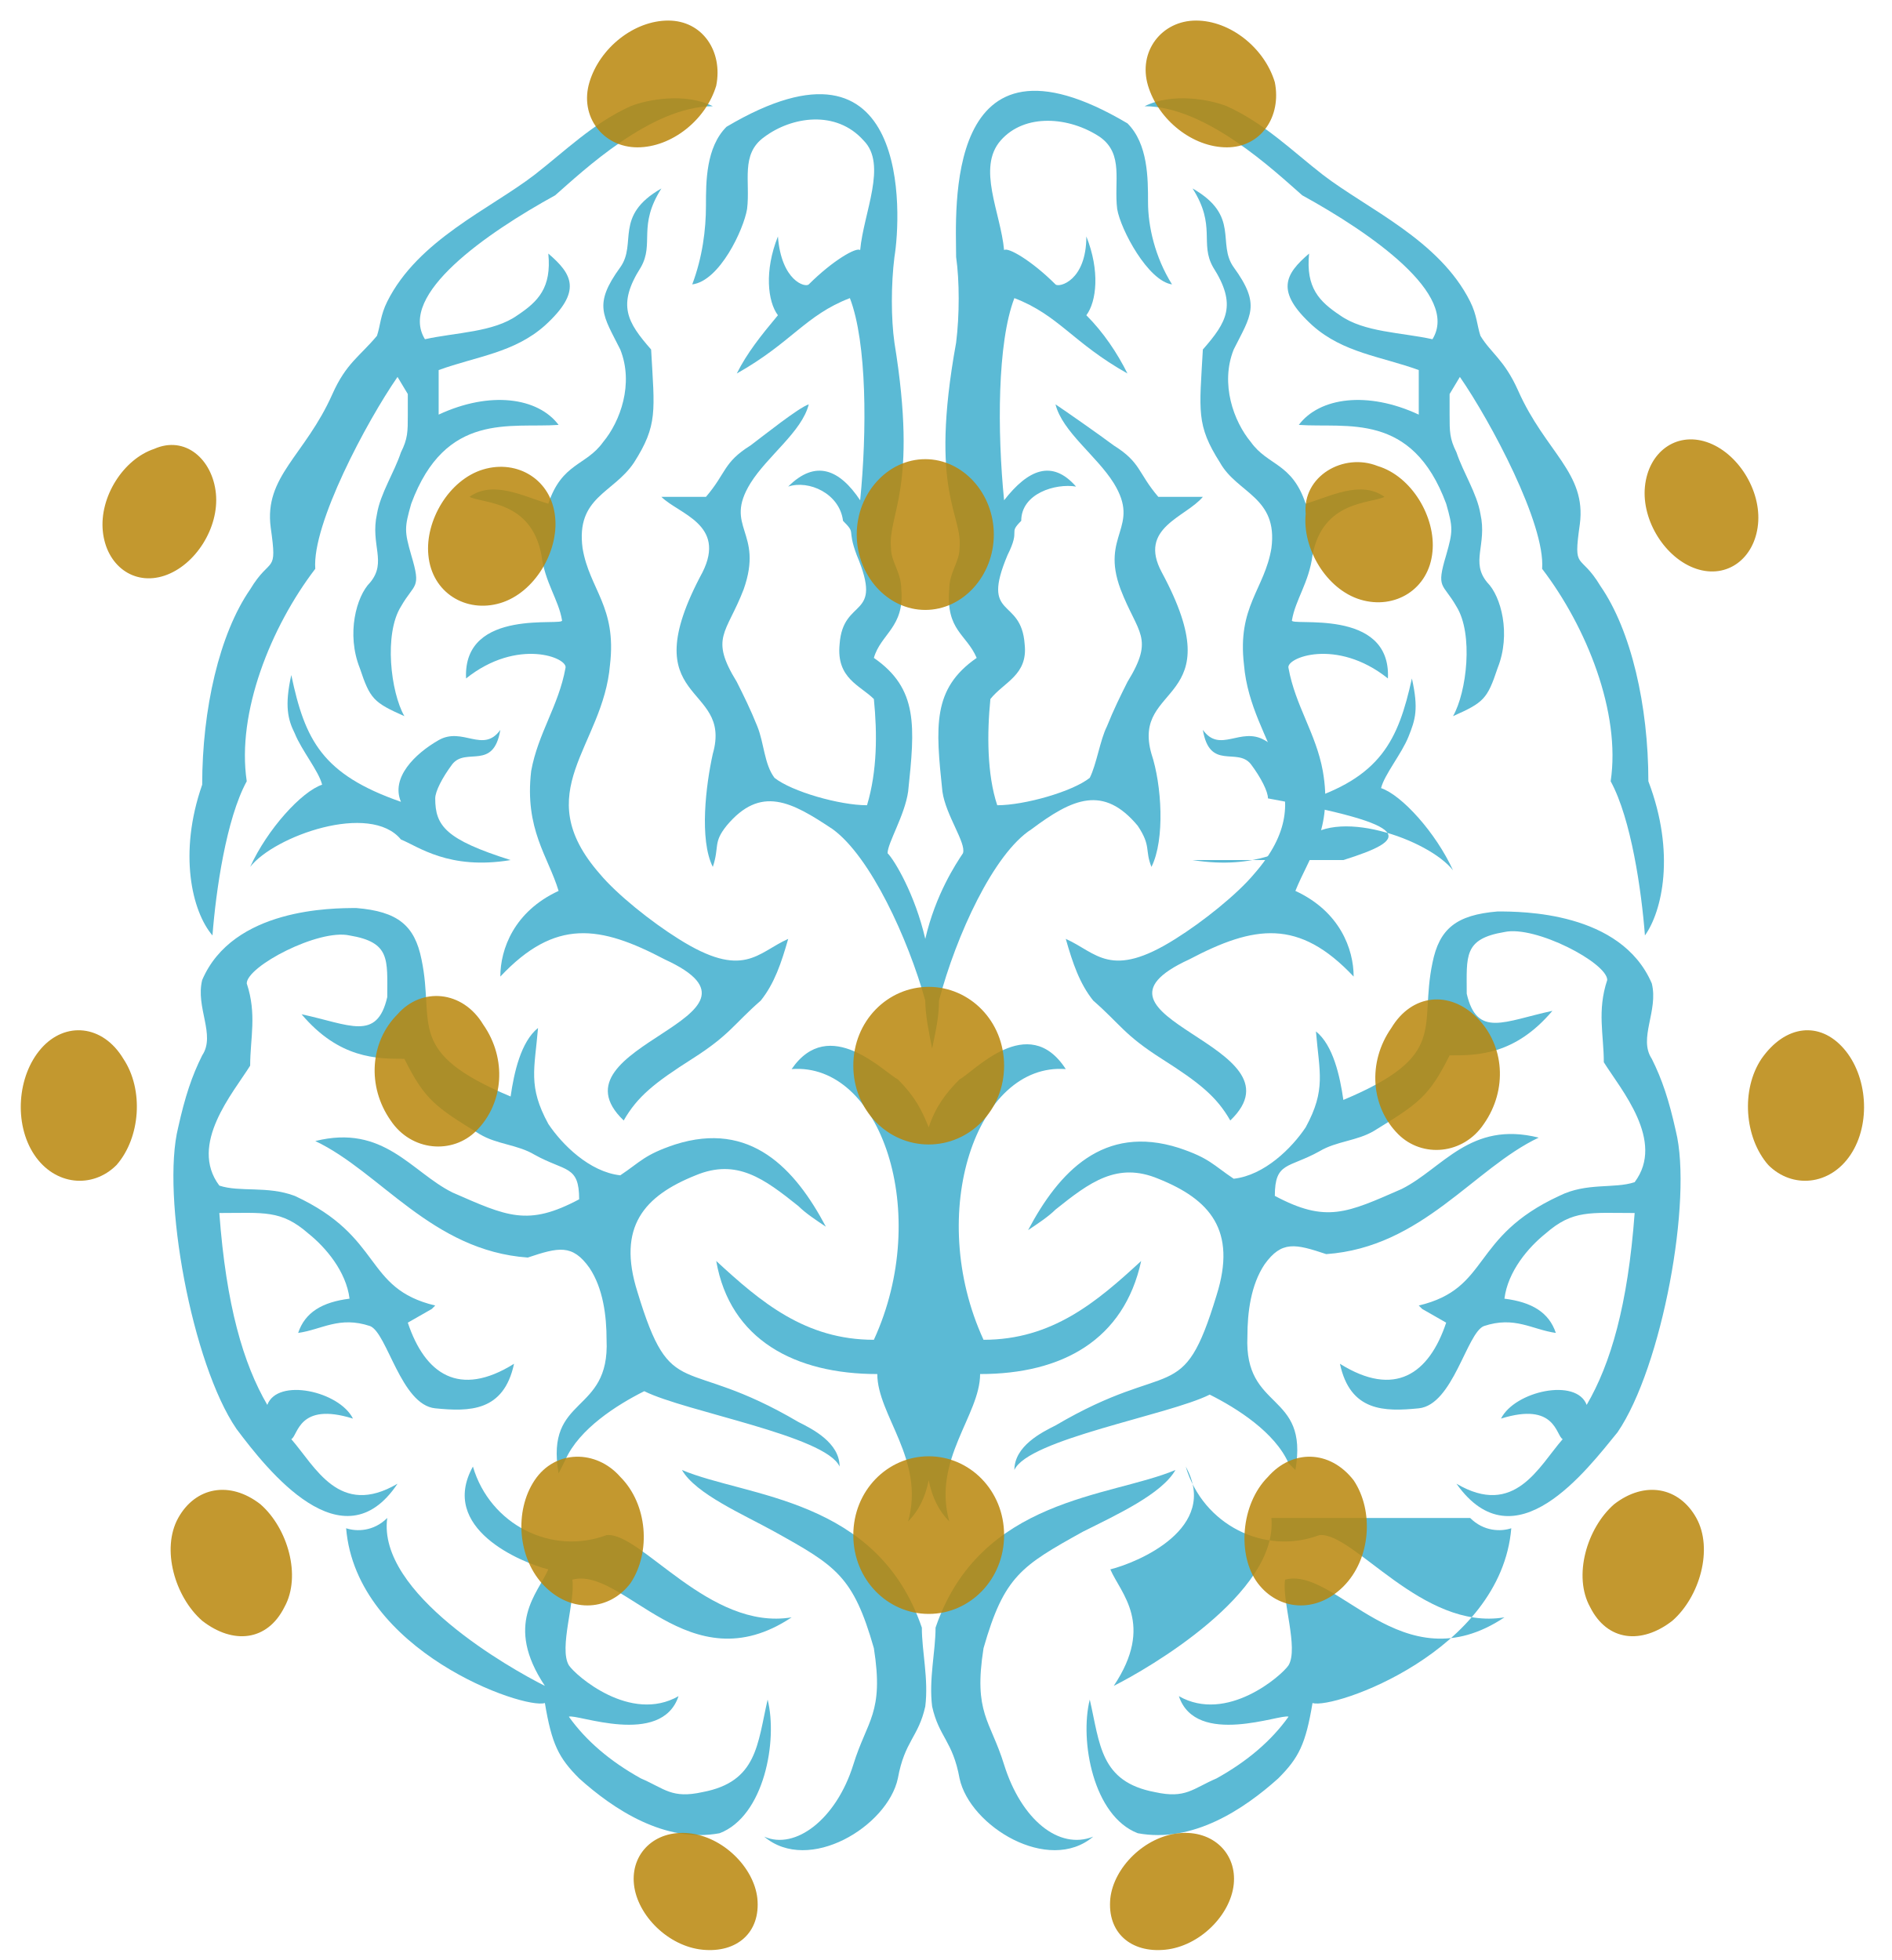
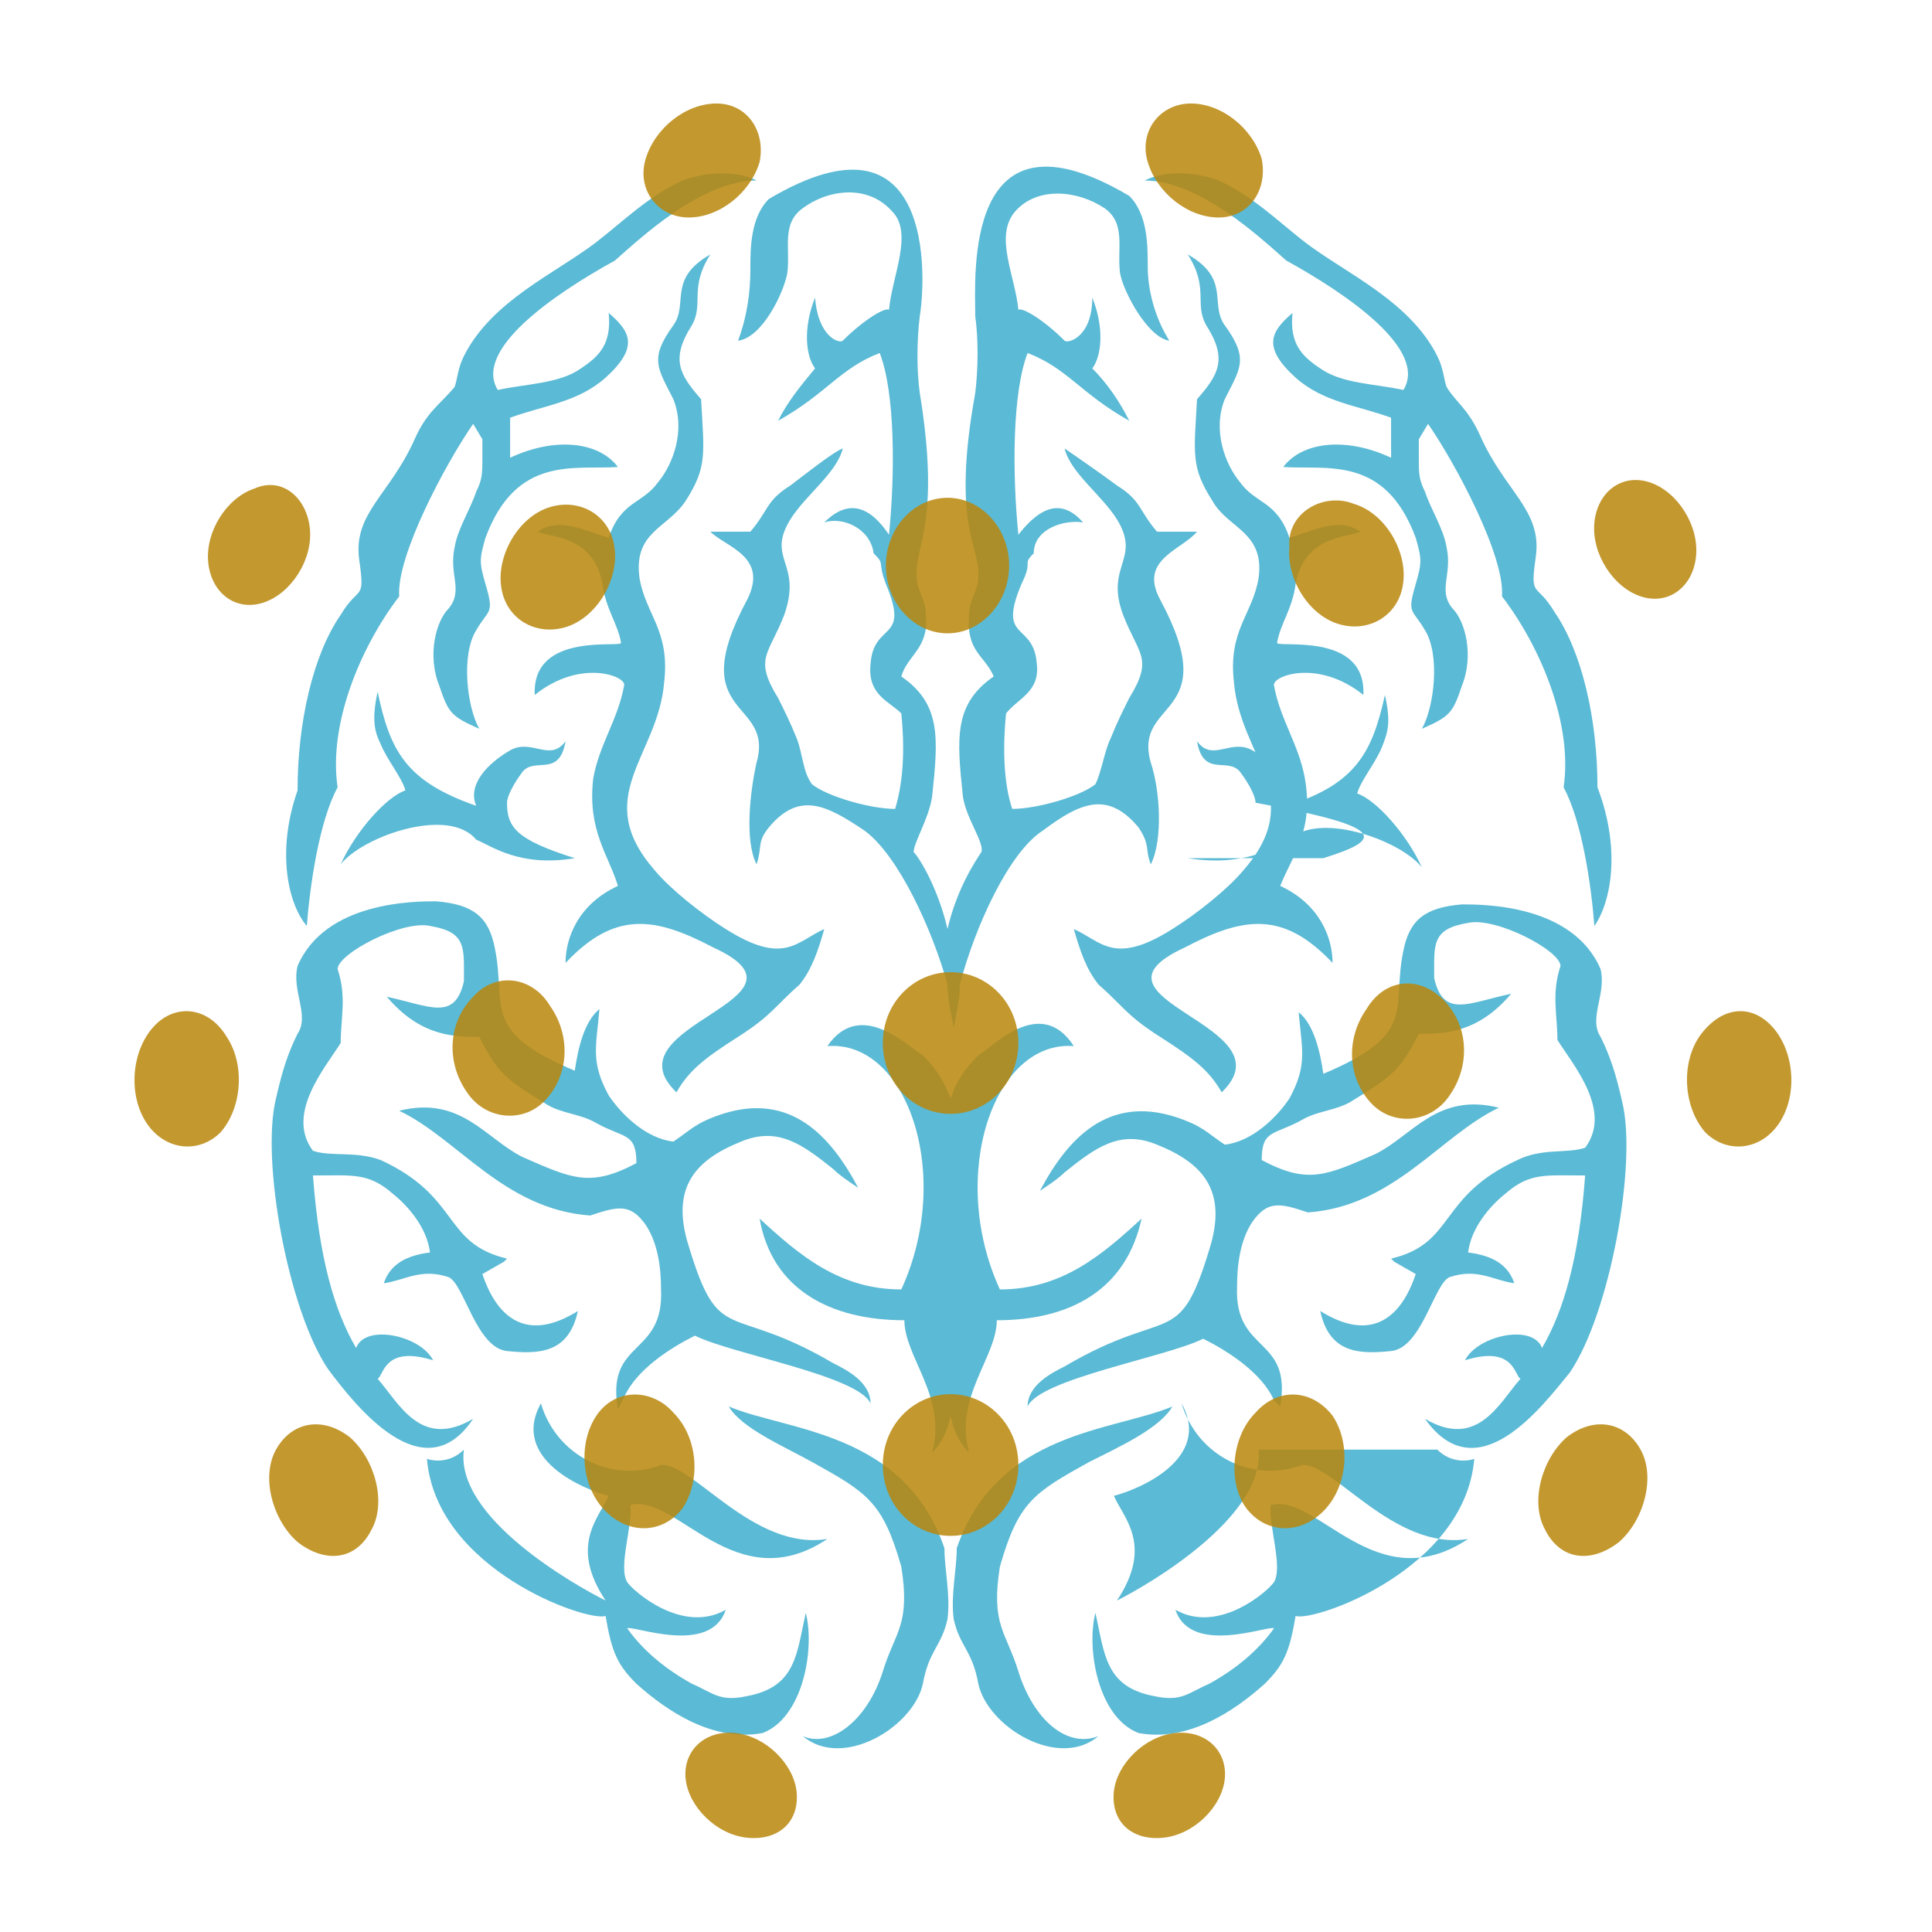
- <svg xmlns="http://www.w3.org/2000/svg" viewBox="-0.6 -0.6 55.2 57.2" aria-label="NEMAR" role="img">
+ <svg xmlns="http://www.w3.org/2000/svg" viewBox="-4.36 -3.36 62.72 62.72" aria-label="NEMAR" role="img">
  <g fill="#5bbad5">
    <path d="M32.3 3c.6.6.6 1.6.6 2.3 0 .7.2 1.6.7 2.4-.7-.1-1.5-1.6-1.6-2.2-.1-.8.2-1.6-.5-2.1-.9-.6-2.2-.7-2.9.1-.7.8 0 2.1.1 3.2.1-.1.8.3 1.5 1 .1.1.9-.1.9-1.4.4 1 .3 1.9 0 2.3.5.5.9 1.1 1.2 1.7-1.6-.9-2-1.7-3.3-2.2-.5 1.3-.5 3.9-.3 5.9.7-.9 1.4-1.2 2.1-.4-.6-.1-1.6.2-1.6 1-.4.4 0 .2-.4 1-.8 1.9.4 1.2.5 2.6.1.9-.6 1.1-1 1.6-.1 1-.1 2.2.2 3.1.8 0 2.2-.4 2.7-.8.2-.4.3-1.1.5-1.5.2-.5.4-.9.6-1.3.8-1.3.3-1.4-.2-2.7-.6-1.6.6-1.8-.2-3.1-.5-.8-1.5-1.5-1.7-2.3.3.2 1.3.9 1.7 1.2.8.5.7.8 1.3 1.5h1.3c-.5.6-1.9.9-1.2 2.2 2.1 3.9-.9 3.2-.3 5.3.3.9.4 2.5 0 3.3-.2-.5 0-.6-.4-1.2-1-1.2-1.9-.8-3.1.1-1.1.7-2.2 3.1-2.7 5 0 .5-.1.9-.2 1.4v.2-.1.1-.2c-.1-.5-.2-1-.2-1.4-.5-1.8-1.6-4.2-2.7-5-1.2-.8-2.1-1.3-3.1-.1-.4.5-.2.6-.4 1.2-.4-.8-.2-2.4 0-3.3.6-2.1-2.4-1.4-.3-5.3.7-1.4-.7-1.7-1.2-2.2H20c.6-.7.5-1 1.3-1.5.4-.3 1.4-1.1 1.7-1.2-.2.8-1.2 1.5-1.7 2.3-.8 1.3.4 1.4-.2 3.1-.5 1.3-1 1.4-.2 2.7.2.4.4.8.6 1.3.2.5.2 1.1.5 1.5.5.4 1.9.8 2.7.8.3-1 .3-2.1.2-3.1-.4-.4-1.1-.6-1-1.6.1-1.4 1.3-.7.5-2.6-.3-.8 0-.6-.4-1-.1-.8-1-1.2-1.6-1 .8-.8 1.5-.5 2.1.4.2-2 .2-4.6-.3-5.9-1.3.5-1.7 1.3-3.3 2.2.3-.6.7-1.1 1.2-1.7-.3-.4-.4-1.3 0-2.3.1 1.3.8 1.5.9 1.4.7-.7 1.4-1.1 1.5-1 .1-1.1.8-2.5.1-3.2-.8-.9-2.1-.7-2.9-.1-.7.5-.4 1.3-.5 2.1-.1.6-.8 2.1-1.6 2.2.3-.8.4-1.6.4-2.3 0-.7 0-1.7.6-2.3 5.4-3.2 5.1 2.6 4.9 3.8-.1.8-.1 1.8 0 2.5.7 4.3-.2 5-.1 6 0 .4.3.7.3 1.2.1 1.1-.6 1.3-.8 2 1.3.9 1.2 2 1 3.9-.1.7-.6 1.5-.6 1.8.2.2.8 1.2 1.1 2.5.3-1.3.9-2.2 1.1-2.5.1-.3-.5-1.1-.6-1.8-.2-1.9-.3-3 1-3.9-.3-.7-.9-.8-.8-2 0-.5.3-.8.3-1.2.1-1-.9-1.6-.1-6 .1-.8.1-1.8 0-2.5 0-1.3-.4-7.1 5-3.9zM10.7 43.7c-.4.4-.9.4-1.2.3.3 3.6 5.2 5.3 5.8 5.1.2 1.2.4 1.6 1 2.2 1 .9 2.5 1.9 4.1 1.6 1.3-.5 1.7-2.7 1.4-3.9-.3 1.3-.3 2.4-1.9 2.7-.9.2-1.1-.1-1.8-.4-.9-.5-1.6-1.1-2.1-1.8.2-.1 2.7.9 3.2-.6-1.4.8-3-.6-3.2-.9-.3-.5.2-1.9.1-2.5 1.5-.4 3.4 3.1 6.4 1.1-2.4.4-4.4-2.5-5.4-2.4-1.6.6-3.4-.3-3.9-2-1 1.8 1.4 2.8 2.2 3-.3.7-1.3 1.6-.1 3.4-1-.5-4.9-2.7-4.6-4.9z" />
    <path d="M11 42.7c-1.7 1-2.4-.5-3.1-1.3.2-.1.2-1.1 1.8-.6-.4-.8-2.2-1.2-2.5-.4-.7-1.2-1.2-2.9-1.4-5.6 1.3 0 1.8-.1 2.6.6.5.4 1.1 1.1 1.2 1.9-.8.1-1.3.4-1.5 1 .7-.1 1.2-.5 2.1-.2.5.2.9 2.3 1.9 2.4 1 .1 2 .1 2.3-1.3-1.6 1-2.6.3-3.1-1.2l.7-.4.1-.1c-2.1-.5-1.5-2-4.1-3.2-.8-.3-1.6-.1-2.2-.3-.9-1.2.4-2.7.9-3.5 0-.8.2-1.5-.1-2.4 0-.5 2.1-1.6 3-1.4 1.2.2 1.1.7 1.1 1.8-.3 1.3-1.1.8-2.5.5 1.1 1.3 2.2 1.3 3 1.3.6 1.2.9 1.4 2.2 2.2.5.3 1.1.3 1.6.6.9.5 1.3.3 1.3 1.3-1.5.8-2.1.5-3.7-.2-1.2-.6-2-2-4-1.5 1.9.9 3.4 3.2 6.2 3.4.9-.3 1.3-.4 1.8.3.4.6.5 1.4.5 2.1.1 2.2-1.8 1.6-1.4 3.9l.2-.4c.4-.9 1.5-1.6 2.3-2 1.2.6 5.3 1.3 5.7 2.2 0-.7-.8-1.1-1.2-1.3-3.4-2-3.7-.5-4.7-3.8-.6-1.9.2-2.8 1.7-3.4 1.2-.5 2 .1 3 .9.2.2.5.4.8.6-.9-1.7-2.2-3.1-4.4-2.4-.9.3-1 .5-1.6.9-.9-.1-1.7-.9-2.1-1.5-.6-1.1-.4-1.6-.3-2.8-.5.4-.7 1.3-.8 2-3.1-1.3-2.2-2.1-2.6-4-.2-1-.7-1.4-1.9-1.5-.7 0-3.6 0-4.5 2.1-.2.8.4 1.6 0 2.2-.3.6-.5 1.2-.7 2.1-.5 2 .4 6.9 1.7 8.8.9 1.2 3.1 4 4.7 1.6zM5.6 26.7c.1-1.3.4-3.4 1-4.5-.3-2 .7-4.5 2-6.2-.1-1.3 1.5-4.3 2.4-5.6l.3.5v.6c0 .5 0 .7-.2 1.1-.2.6-.6 1.2-.7 1.8-.2.9.3 1.4-.2 2-.4.4-.7 1.5-.3 2.5.3.9.4 1 1.3 1.4-.4-.7-.6-2.4-.1-3.2.4-.7.6-.5.3-1.5-.2-.7-.2-.8 0-1.5 1-2.7 2.9-2.2 4.3-2.3-.6-.8-2-1-3.5-.3v-1.3c1.1-.4 2.2-.5 3.1-1.3 1.1-1 .8-1.5.1-2.1.1 1-.3 1.4-.9 1.8-.7.5-1.8.5-2.7.7-.8-1.3 1.8-3.1 3.8-4.2.8-.7 2.8-2.6 4.6-2.6-.8-.4-1.9-.2-2.4 0-1.1.5-1.9 1.3-2.8 2-1.3 1-3.4 1.9-4.3 3.7-.2.4-.2.7-.3 1-.5.6-.9.8-1.3 1.7-.8 1.8-2 2.4-1.8 3.9.2 1.4 0 .8-.6 1.8-.9 1.3-1.4 3.5-1.4 5.7-.7 2-.3 3.7.3 4.4z" />
    <path d="M21.7 53c1.3 1.1 3.6-.3 3.9-1.7.2-1.1.6-1.2.8-2.1.1-.8-.1-1.6-.1-2.3-1.3-3.8-5.1-3.8-7-4.6.4.7 1.8 1.3 2.7 1.8 1.8 1 2.3 1.3 2.9 3.4.3 1.9-.2 2.1-.6 3.4-.5 1.6-1.7 2.5-2.6 2.1zM25.9 43.8c.3-.3.5-.7.6-1.2.1.5.3.9.6 1.2-.5-1.8.9-3.1.9-4.3 2.4 0 4.2-1 4.7-3.3-1.3 1.2-2.6 2.3-4.6 2.3-1.7-3.7-.2-8.1 2.4-7.9-1.1-1.7-2.7.1-3.1.3-.4.4-.7.8-.9 1.4-.2-.5-.4-.9-.9-1.4-.4-.2-2-1.9-3.1-.3 2.6-.2 4.1 4.2 2.4 7.9-2 0-3.3-1.1-4.6-2.3.4 2.3 2.3 3.3 4.7 3.3 0 1.2 1.4 2.5.9 4.3z" />
    <path d="M26.5 41.2c-.2-1.7-.2-1.8 0-2.3.2.5.2.6 0 2.3zM14.3 24.5c-1.9-.6-2.2-1-2.2-1.8 0-.2.2-.6.5-1 .4-.5 1.2.2 1.4-1-.5.7-1.1-.1-1.8.3s-1.4 1.1-1.1 1.8C8.8 22 8.3 21 7.9 19.1c-.2.9-.1 1.3.1 1.7.2.5.7 1.1.8 1.5-.6.2-1.6 1.3-2.1 2.4.7-.9 3.5-1.9 4.4-.8.5.2 1.4.9 3.2.6z" />
    <path d="M15.7 25.4c-1.3.6-1.7 1.7-1.7 2.5 1.6-1.7 2.9-1.5 4.8-.5 3.7 1.7-3.5 2.5-1.2 4.7.4-.7.9-1.1 2-1.8s1.2-1 2-1.7c.4-.5.6-1.1.8-1.8-.9.4-1.3 1.2-3.2 0-.8-.5-1.8-1.3-2.3-1.9-2.1-2.4.1-3.7.3-6.1.2-1.7-.6-2.2-.8-3.4-.2-1.5.9-1.6 1.5-2.5.7-1.1.6-1.5.5-3.3-.7-.8-1-1.3-.3-2.4.4-.7-.1-1.2.6-2.3-1.4.8-.7 1.6-1.2 2.3-.8 1.1-.5 1.4 0 2.4.4 1 0 2.1-.5 2.7-.5.7-1.2.6-1.6 1.8-.7-.2-1.6-.7-2.3-.2.4.2 1.8.1 2.1 1.7.1.8.5 1.3.6 1.9.1.2-2.9-.4-2.8 1.7 1.5-1.2 3-.6 2.9-.3-.2 1.1-.8 1.9-1 3-.2 1.7.5 2.5.8 3.5zM42.3 43.7c.4.4.9.4 1.2.3-.3 3.6-5.2 5.3-5.8 5.1-.2 1.2-.4 1.6-1 2.2-1 .9-2.5 1.9-4.1 1.6-1.3-.5-1.7-2.7-1.4-3.9.3 1.3.3 2.4 1.9 2.7.9.2 1.1-.1 1.8-.4.9-.5 1.6-1.1 2.1-1.8-.2-.1-2.7.9-3.2-.6 1.4.8 3-.6 3.2-.9.3-.5-.2-1.9-.1-2.5 1.5-.4 3.4 3.1 6.4 1.1-2.4.4-4.4-2.5-5.4-2.4-1.6.6-3.4-.3-3.9-2 1 1.8-1.4 2.8-2.2 3 .3.7 1.3 1.6.1 3.4 1-.5 4.8-2.7 4.6-4.9z" />
    <path d="M41.9 42.7c1.7 1 2.4-.5 3.1-1.3-.2-.1-.2-1.1-1.8-.6.4-.8 2.2-1.2 2.5-.4.7-1.2 1.2-2.9 1.4-5.6-1.3 0-1.8-.1-2.6.6-.5.4-1.1 1.1-1.2 1.9.8.1 1.3.4 1.5 1-.7-.1-1.2-.5-2.1-.2-.5.2-.9 2.3-1.9 2.4-1 .1-2 .1-2.3-1.3 1.6 1 2.6.3 3.1-1.2l-.7-.4-.1-.1c2.1-.5 1.5-2 4.1-3.2.8-.4 1.6-.2 2.2-.4.9-1.2-.4-2.7-.9-3.5 0-.8-.2-1.5.1-2.4 0-.5-2.1-1.6-3-1.4-1.2.2-1.1.7-1.1 1.8.3 1.3 1.1.8 2.5.5-1.1 1.3-2.2 1.3-3 1.3-.6 1.2-.9 1.4-2.2 2.2-.5.3-1.1.3-1.6.6-.9.5-1.3.3-1.3 1.3 1.5.8 2.1.5 3.7-.2 1.2-.6 2-2 4-1.5-1.9.9-3.4 3.2-6.2 3.4-.9-.3-1.3-.4-1.8.3-.4.6-.5 1.4-.5 2.1-.1 2.2 1.8 1.6 1.4 3.9l-.2-.2c-.4-.9-1.5-1.6-2.3-2-1.2.6-5.3 1.3-5.7 2.2 0-.7.8-1.1 1.2-1.3 3.4-2 3.7-.5 4.7-3.8.6-1.9-.2-2.8-1.7-3.4-1.2-.5-2 .1-3 .9-.2.2-.5.4-.8.6.9-1.7 2.2-3.1 4.4-2.4.9.3 1 .5 1.6.9.9-.1 1.7-.9 2.1-1.5.6-1.1.4-1.6.3-2.8.5.4.7 1.3.8 2 3.1-1.3 2.2-2.1 2.6-4 .2-1 .7-1.4 1.9-1.5.7 0 3.6 0 4.5 2.1.2.8-.4 1.6 0 2.2.3.6.5 1.2.7 2.1.5 2-.4 6.9-1.7 8.8-.9 1.1-3 3.9-4.7 1.5zM47.4 26.7c-.1-1.3-.4-3.4-1-4.5.3-2-.7-4.5-2-6.2.1-1.3-1.5-4.3-2.4-5.6l-.3.5v.6c0 .5 0 .7.2 1.1.2.6.6 1.2.7 1.8.2.9-.3 1.4.2 2 .4.4.7 1.5.3 2.5-.3.9-.4 1-1.3 1.4.4-.7.6-2.4.1-3.2-.4-.7-.6-.5-.3-1.5.2-.7.2-.8 0-1.5-1-2.7-2.9-2.2-4.3-2.3.6-.8 2-1 3.5-.3v-1.3c-1.1-.4-2.2-.5-3.1-1.3-1.1-1-.8-1.5-.1-2.1-.1 1 .3 1.4.9 1.8.7.5 1.8.5 2.7.7.8-1.3-1.8-3.1-3.8-4.2-.8-.7-2.8-2.6-4.6-2.6.8-.4 1.9-.2 2.4 0 1.1.5 1.9 1.3 2.8 2 1.3 1 3.4 1.9 4.3 3.7.2.4.2.7.3 1 .3.5.7.7 1.1 1.6.8 1.8 2 2.4 1.8 3.9-.2 1.4 0 .8.6 1.8.9 1.3 1.4 3.5 1.4 5.7.8 2.1.4 3.8-.1 4.5z" />
    <path d="M31.3 53c-1.3 1.1-3.6-.3-3.9-1.7-.2-1.1-.6-1.2-.8-2.1-.1-.8.1-1.6.1-2.3 1.3-3.8 5.1-3.8 7-4.6-.4.7-1.7 1.3-2.7 1.8-1.8 1-2.3 1.3-2.9 3.4-.3 1.9.2 2.1.6 3.4.5 1.6 1.6 2.5 2.6 2.1zM38.6 24.5c1.9-.6 2.2-1-2.2-1.8 0-.2-.2-.6-.5-1-.4-.5-1.2.2-1.4-1 .5.7 1.1-.1 1.8.3s1.4 1.1 1.1 1.8c2.3-.7 2.8-1.8 3.2-3.6.2.9.1 1.2-.1 1.7s-.7 1.1-.8 1.5c.6.2 1.6 1.3 2.1 2.4-.7-.9-3.5-1.9-4.4-.8-.4.1-1.3.8-3.2.5z" />
    <path d="M37.2 25.4c1.3.6 1.7 1.7 1.7 2.5-1.6-1.7-2.9-1.5-4.8-.5-3.7 1.7 3.5 2.5 1.2 4.7-.4-.7-.9-1.1-2-1.8s-1.2-1-2-1.7c-.4-.5-.6-1.1-.8-1.8.9.4 1.3 1.2 3.2 0 .8-.5 1.8-1.3 2.3-1.9 2.1-2.4-.1-3.7-.3-6.1-.2-1.7.6-2.2.8-3.4.2-1.5-1-1.6-1.5-2.5-.7-1.1-.6-1.5-.5-3.3.7-.8 1-1.3.3-2.4-.4-.7.1-1.2-.6-2.3 1.4.8.7 1.6 1.2 2.3.8 1.1.5 1.4 0 2.4-.4 1 0 2.1.5 2.7.5.7 1.2.6 1.6 1.8.7-.2 1.6-.7 2.3-.2-.4.2-1.8.1-2.1 1.7-.1.8-.5 1.3-.6 1.9-.1.2 2.9-.4 2.8 1.7-1.5-1.2-3-.6-2.9-.3.2 1.1.8 1.9 1 3 .3 1.7-.4 2.5-.8 3.5z" />
  </g>
  <g fill="#b8860b" opacity="0.85">
    <path d="M26.5 41.9c1.2 0 2.2 1 2.2 2.3s-1 2.3-2.2 2.3-2.2-1-2.2-2.3 1-2.3 2.2-2.3zM26.5 28.2c1.2 0 2.2 1 2.2 2.3s-1 2.3-2.2 2.3-2.2-1-2.2-2.3 1-2.3 2.2-2.3zM26.4 12.8c1.1 0 2 1 2 2.2s-.9 2.2-2 2.2-2-1-2-2.2.9-2.2 2-2.2zM18.9 0c-1 0-2 .8-2.3 1.8S17 3.7 18 3.7c1 0 2-.8 2.3-1.8.2-1-.4-1.9-1.4-1.9zM34.3 0c1 0 2 .8 2.3 1.8.2 1-.4 1.9-1.4 1.9s-2-.8-2.3-1.8.4-1.9 1.4-1.9zM4.6 43.7c-.5.9-.1 2.3.7 3 .9.7 1.9.6 2.4-.4.5-.9.1-2.3-.7-3-.9-.7-1.9-.5-2.4.4zM17.9 54.4c.1.9 1 1.8 2 1.9 1 .1 1.7-.5 1.6-1.5-.1-.9-1-1.8-2-1.9-1-.1-1.7.6-1.6 1.5zM35.4 54.4c-.1.9-1 1.8-2 1.9-1 .1-1.7-.5-1.6-1.5.1-.9 1-1.8 2-1.9 1-.1 1.7.6 1.6 1.5zM48.9 43.7c.5.9.1 2.3-.7 3-.9.7-1.9.6-2.4-.4-.5-.9-.1-2.3.7-3 .9-.7 1.9-.5 2.4.4zM13.5 13.1c-1 .3-1.7 1.5-1.6 2.5.1 1.1 1.1 1.7 2.1 1.4 1-.3 1.7-1.5 1.6-2.5-.1-1.1-1.1-1.7-2.1-1.4zM39.6 13c1 .3 1.7 1.5 1.6 2.5-.1 1.1-1.1 1.7-2.1 1.4-1-.3-1.7-1.5-1.6-2.5-.1-1.1 1.1-1.8 2.1-1.4zM15 42.6c-.6.9-.5 2.3.3 3.1.8.8 1.9.7 2.5-.1.6-.9.5-2.3-.3-3.1-.7-.8-1.9-.8-2.5.1zM38.9 42.6c.6.9.5 2.3-.3 3.1-.8.8-1.9.7-2.5-.1s-.5-2.3.3-3.1c.7-.8 1.8-.8 2.5.1zM11 29c-.8.8-.9 2.1-.2 3.1.6.9 1.8 1 2.5.3.8-.8.9-2.1.2-3.1-.6-1-1.8-1.1-2.5-.3zM42.5 29.1c.8.8.9 2.1.2 3.1-.6.9-1.8 1-2.5.3-.8-.8-.9-2.1-.2-3.1.6-1 1.7-1.1 2.5-.3zM.6 30c-.7.8-.8 2.2-.2 3.1s1.7 1 2.4.3c.7-.8.8-2.2.2-3.1-.6-1-1.7-1.1-2.4-.3zM3.9 12.5c-.9.3-1.6 1.4-1.5 2.4.1 1 .9 1.6 1.8 1.3.9-.3 1.6-1.4 1.5-2.4s-.9-1.7-1.8-1.3zM49.2 12.3c.9.3 1.6 1.4 1.5 2.4-.1 1-.9 1.6-1.8 1.3-.9-.3-1.6-1.4-1.5-2.4.1-1 .9-1.6 1.8-1.3zM53.2 30c.7.8.8 2.2.2 3.1-.6.9-1.7 1-2.4.3-.7-.8-.8-2.2-.2-3.1.7-1 1.7-1.1 2.4-.3z" />
  </g>
</svg>
